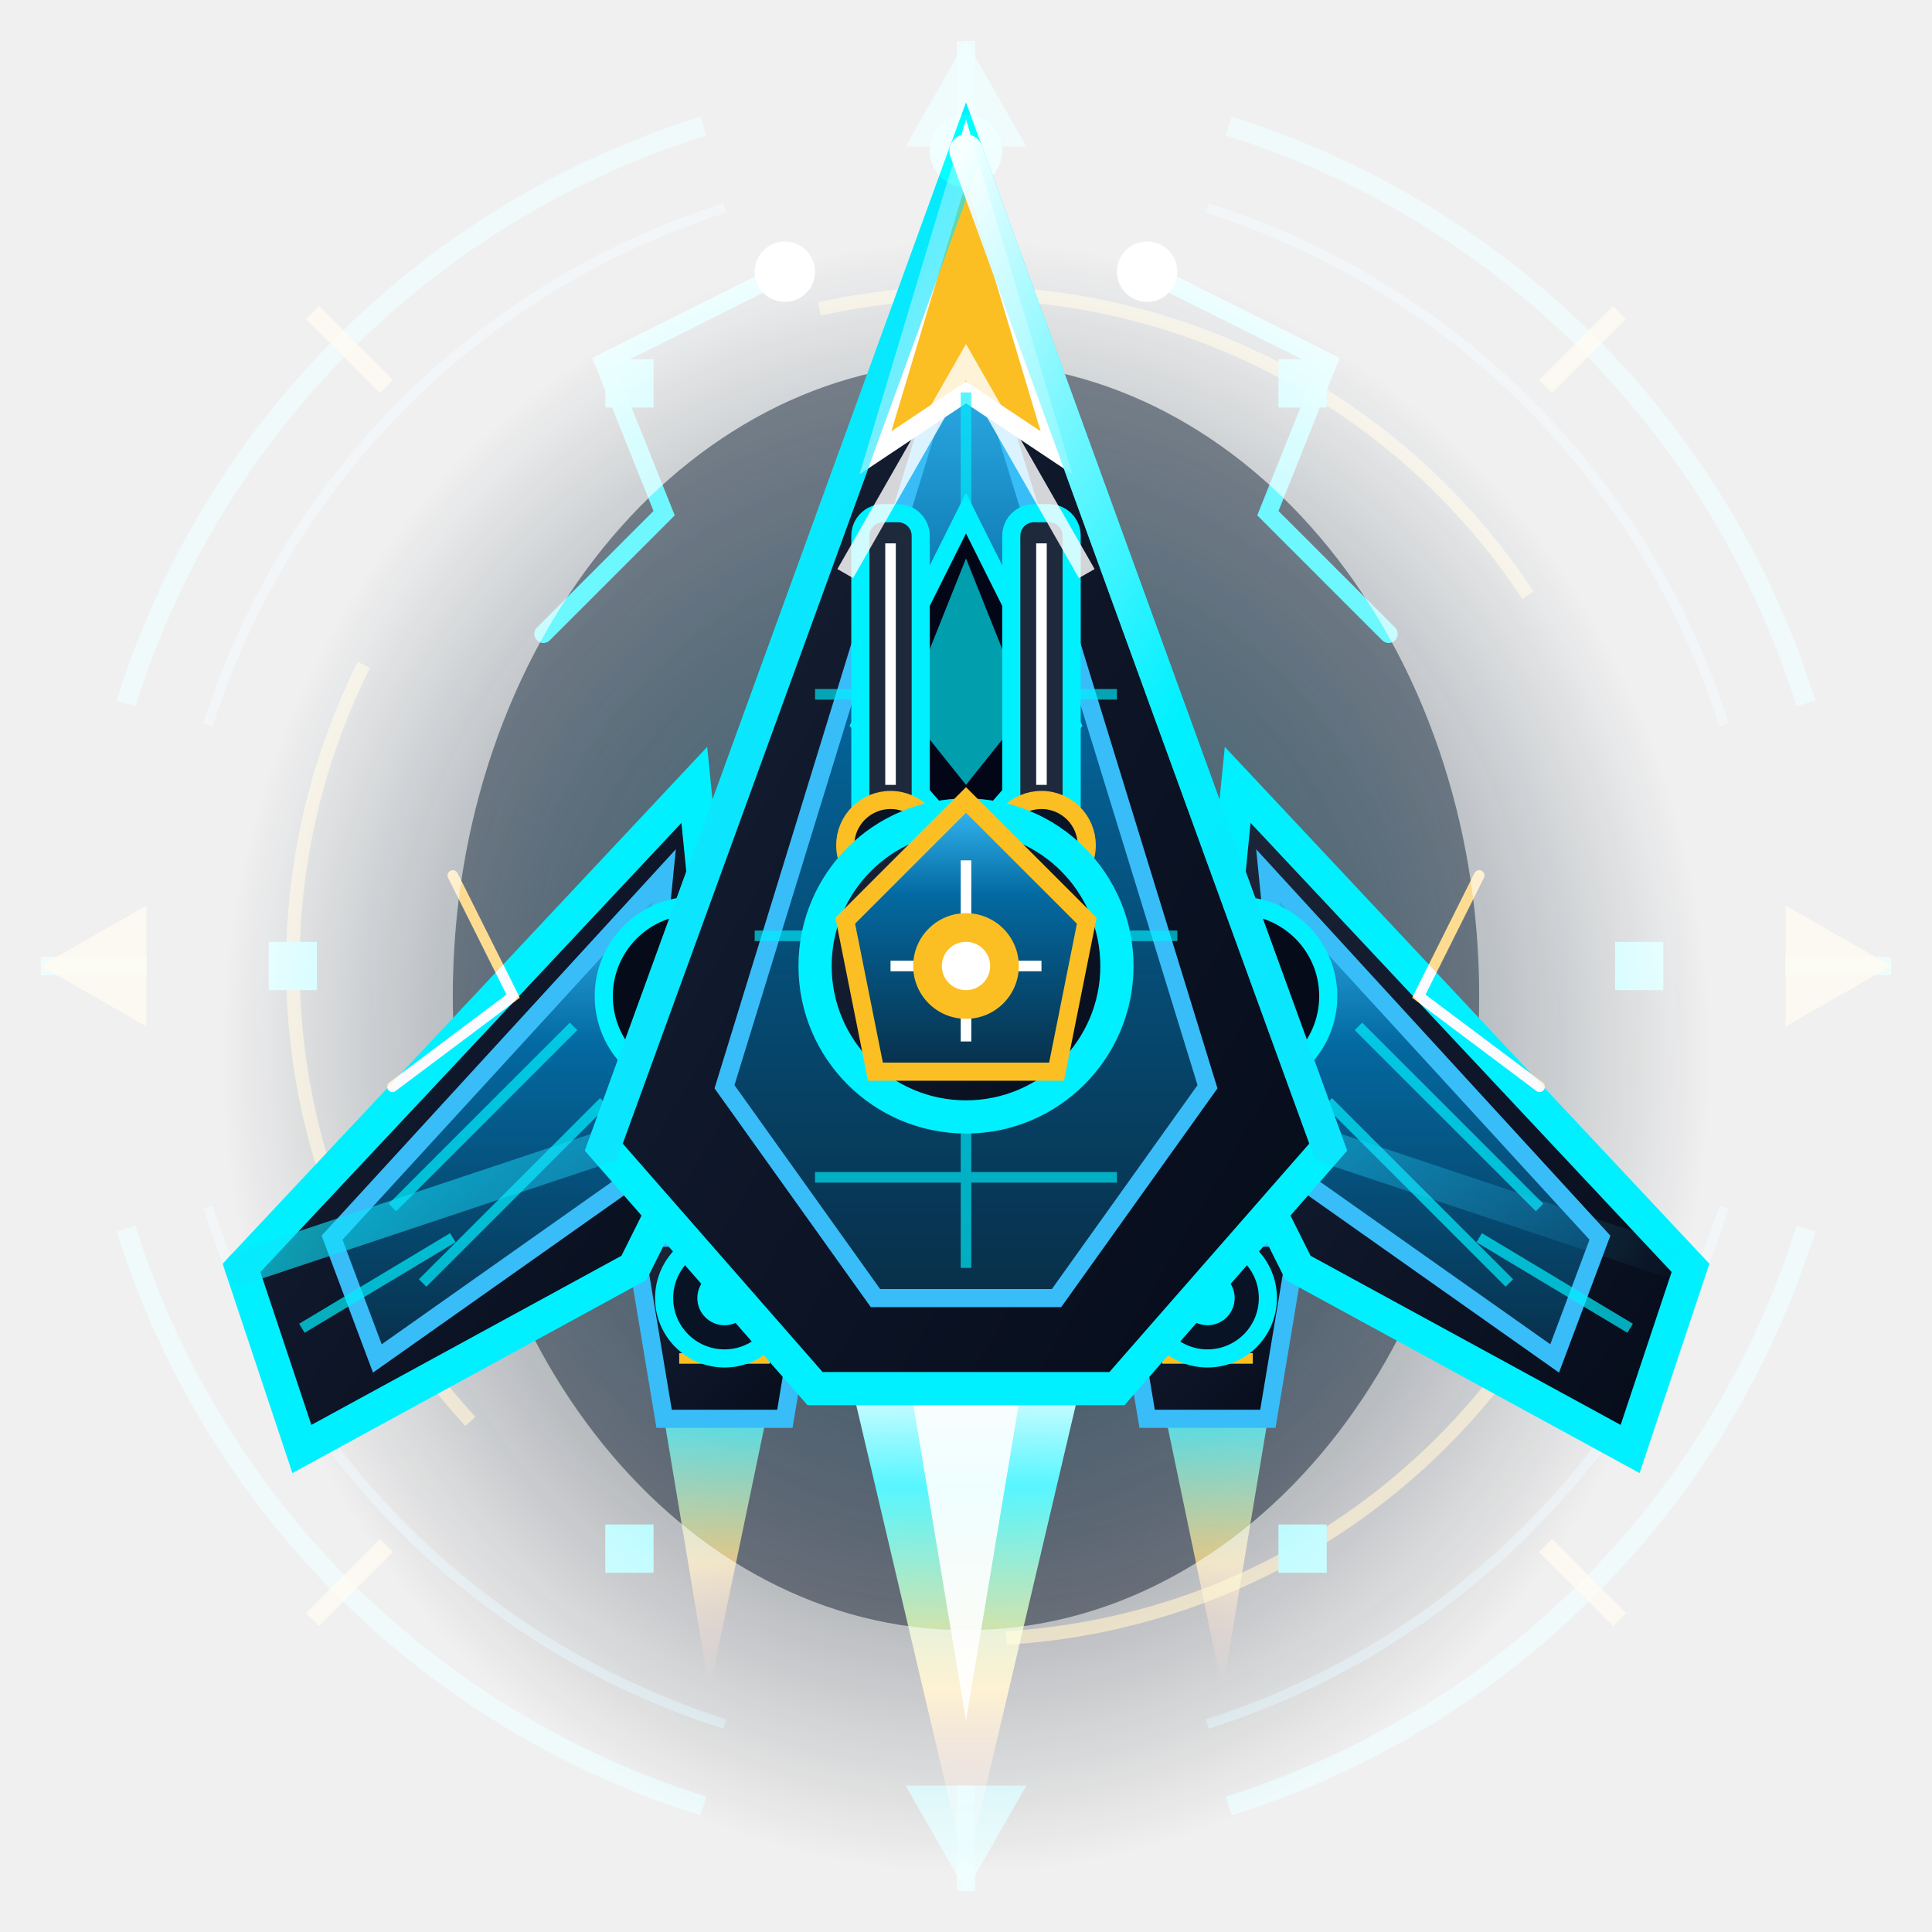
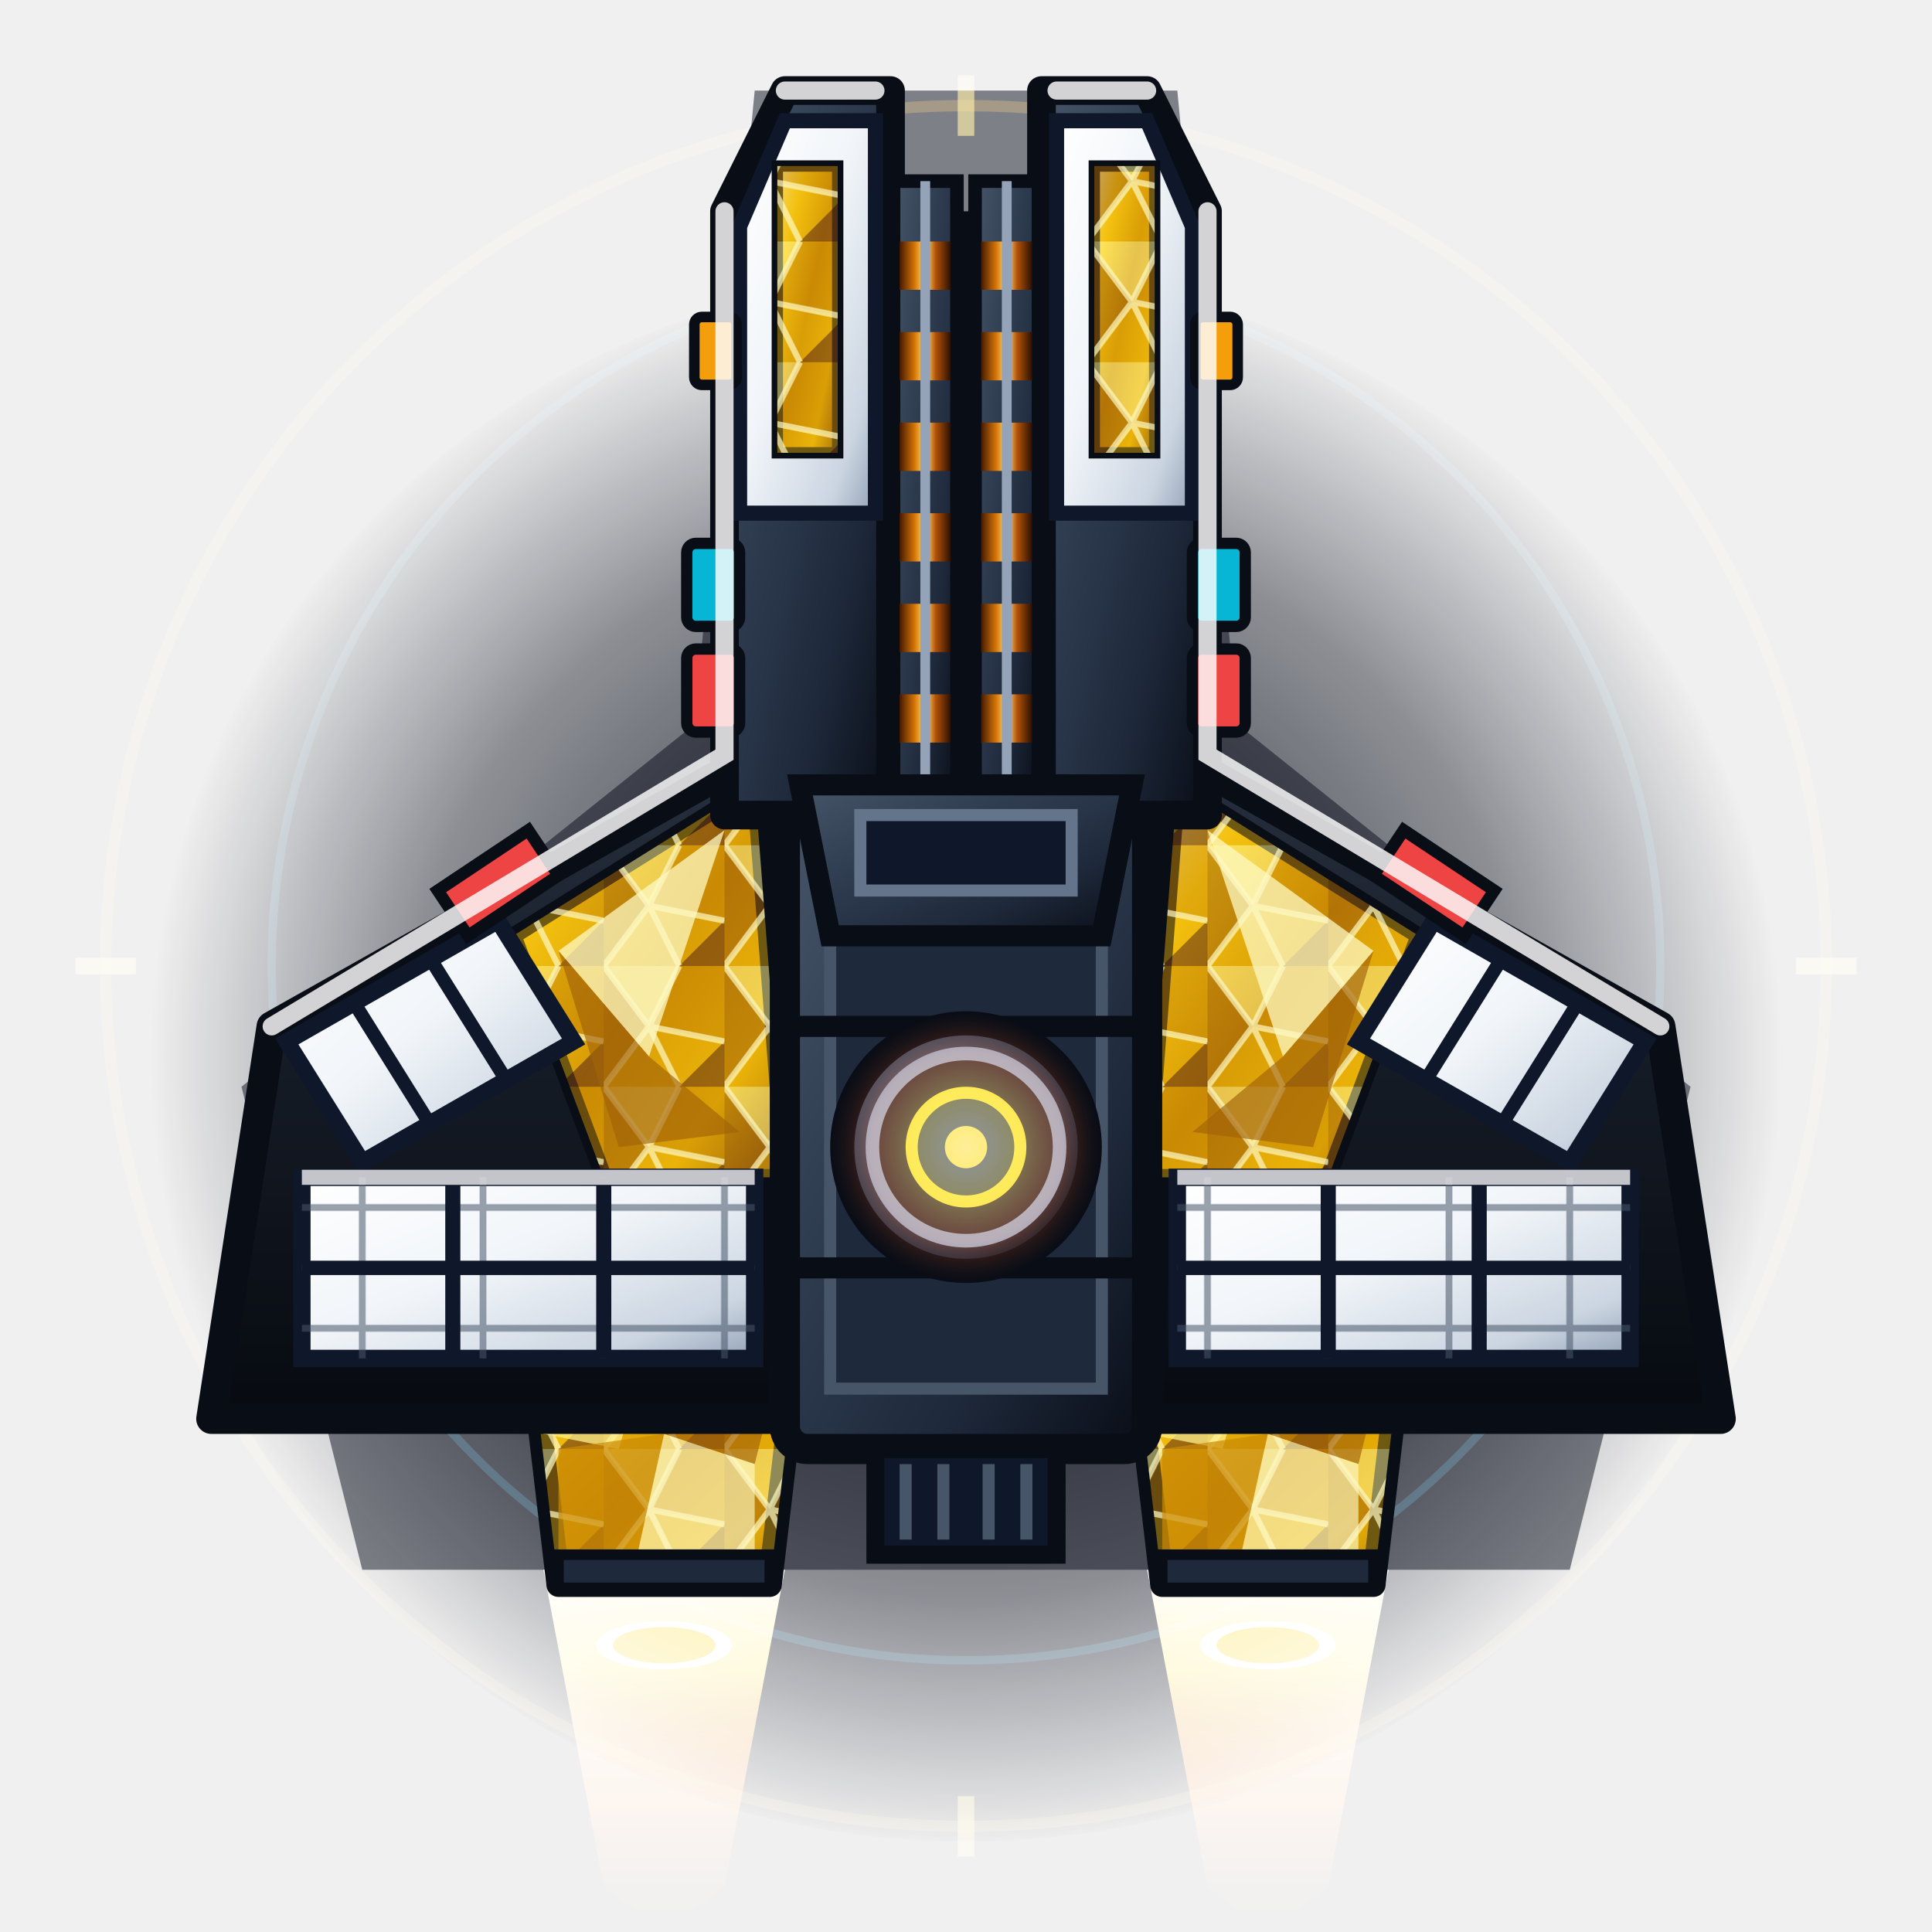
- <svg xmlns="http://www.w3.org/2000/svg" viewBox="0 0 128 128" fill="none" data-rig-id="hull-delta-rig" data-root-anchor="64,64" data-has-aura="true">
+ <svg xmlns="http://www.w3.org/2000/svg" viewBox="0 0 128 128" width="128" height="128" data-rig-id="hull-delta-rig" data-root-anchor="64,64" data-faction="helios" data-has-aura="true">
  <defs>
-     <radialGradient id="hd-cast-shadow" cx="50%" cy="50%" r="50%">
-       <stop offset="0%" stop-color="#020617" stop-opacity="0.72" />
-       <stop offset="55%" stop-color="#030712" stop-opacity="0.34" />
-       <stop offset="100%" stop-color="#030712" stop-opacity="0" />
+     <linearGradient id="hd-titanium-dark" x1="0%" y1="0%" x2="100%" y2="100%">
+       <stop offset="0%" stop-color="#475569" />
+       <stop offset="30%" stop-color="#334155" />
+       <stop offset="70%" stop-color="#1e293b" />
+       <stop offset="100%" stop-color="#090d16" />
+     </linearGradient>
+     <linearGradient id="hd-black-tile" x1="0%" y1="0%" x2="0%" y2="100%">
+       <stop offset="0%" stop-color="#27303f" />
+       <stop offset="50%" stop-color="#141a24" />
+       <stop offset="100%" stop-color="#070a10" />
+     </linearGradient>
+     <linearGradient id="hd-white-tile" x1="0%" y1="0%" x2="100%" y2="100%">
+       <stop offset="0%" stop-color="#ffffff" />
+       <stop offset="45%" stop-color="#f1f5f9" />
+       <stop offset="82%" stop-color="#cbd5e1" />
+       <stop offset="100%" stop-color="#94a3b8" />
+     </linearGradient>
+     <linearGradient id="hd-kapton-gold" x1="0%" y1="0%" x2="100%" y2="100%">
+       <stop offset="0%" stop-color="#fef9c3" />
+       <stop offset="22%" stop-color="#facc15" />
+       <stop offset="50%" stop-color="#ca8a04" />
+       <stop offset="78%" stop-color="#eab308" />
+       <stop offset="100%" stop-color="#713f12" />
+     </linearGradient>
+     <linearGradient id="hd-rail-copper" x1="0%" y1="0%" x2="100%" y2="0%">
+       <stop offset="0%" stop-color="#451a03" />
+       <stop offset="30%" stop-color="#d97706" />
+       <stop offset="50%" stop-color="#fde68a" />
+       <stop offset="70%" stop-color="#b45309" />
+       <stop offset="100%" stop-color="#290f02" />
+     </linearGradient>
+     <linearGradient id="hd-plume-amber" x1="50%" y1="0%" x2="50%" y2="100%">
+       <stop offset="0%" stop-color="#ffffff" />
+       <stop offset="28%" stop-color="#fef08a" />
+       <stop offset="65%" stop-color="#f97316" stop-opacity="0.88" />
+       <stop offset="100%" stop-color="#7c2d12" stop-opacity="0" />
+     </linearGradient>
+     <radialGradient id="hd-core-glow" cx="50%" cy="50%" r="50%">
+       <stop offset="0%" stop-color="#ffffff" />
+       <stop offset="35%" stop-color="#fde047" />
+       <stop offset="70%" stop-color="#ea580c" stop-opacity="0.8" />
+       <stop offset="100%" stop-color="#431407" stop-opacity="0" />
    </radialGradient>
-     <radialGradient id="hd-aura-field" cx="50%" cy="50%" r="50%">
-       <stop offset="0%" stop-color="#00f0ff" stop-opacity="0.28" />
-       <stop offset="58%" stop-color="#0284c7" stop-opacity="0.12" />
-       <stop offset="100%" stop-color="#030712" stop-opacity="0" />
+     <radialGradient id="hd-shadow-grad" cx="50%" cy="50%" r="50%">
+       <stop offset="0%" stop-color="#020617" stop-opacity="0.9" />
+       <stop offset="68%" stop-color="#020617" stop-opacity="0.42" />
+       <stop offset="100%" stop-color="#020617" stop-opacity="0" />
    </radialGradient>
-     <linearGradient id="hd-obsidian-hull" x1="0%" y1="0%" x2="100%" y2="100%">
-       <stop offset="0%" stop-color="#1e293b" />
-       <stop offset="45%" stop-color="#0f172a" />
-       <stop offset="100%" stop-color="#050b18" />
-     </linearGradient>
-     <linearGradient id="hd-armor-plate" x1="0%" y1="0%" x2="0%" y2="100%">
-       <stop offset="0%" stop-color="#38bdf8" />
-       <stop offset="35%" stop-color="#0369a1" />
-       <stop offset="100%" stop-color="#082f49" />
-     </linearGradient>
-     <linearGradient id="hd-plume-jet" x1="50%" y1="0%" x2="50%" y2="100%">
-       <stop offset="0%" stop-color="#ffffff" />
-       <stop offset="25%" stop-color="#00f0ff" />
-       <stop offset="65%" stop-color="#fbbf24" />
-       <stop offset="100%" stop-color="#ef4444" stop-opacity="0" />
-     </linearGradient>
-     <radialGradient id="hd-joint-core" cx="50%" cy="50%" r="50%">
-       <stop offset="0%" stop-color="#ffffff" />
-       <stop offset="45%" stop-color="#00f0ff" />
-       <stop offset="100%" stop-color="#0284c7" stop-opacity="0" />
-     </radialGradient>
-     <linearGradient id="hd-rim-light" x1="0%" y1="0%" x2="100%" y2="100%">
-       <stop offset="0%" stop-color="#ffffff" stop-opacity="0.95" />
-       <stop offset="40%" stop-color="#00f0ff" stop-opacity="0.8" />
-       <stop offset="100%" stop-color="#38bdf8" stop-opacity="0" />
-     </linearGradient>
+     <pattern id="hd-tile-grid" width="8" height="8" patternUnits="userSpaceOnUse">
+       <rect width="8" height="8" fill="none" stroke="#475569" stroke-width="0.45" opacity="0.55" />
+       <line x1="0" y1="4" x2="8" y2="4" stroke="#64748b" stroke-width="0.35" opacity="0.45" />
+     </pattern>
+     <pattern id="hd-kapton-crinkle" width="8" height="8" patternUnits="userSpaceOnUse">
+       <polygon points="0,0 5,0 3,4" fill="#fef08a" opacity="0.55" />
+       <polygon points="5,0 8,0 8,5 3,4" fill="#ca8a04" opacity="0.5" />
+       <polygon points="0,0 3,4 0,8" fill="#a16207" opacity="0.55" />
+       <polygon points="3,4 8,5 5,8 0,8" fill="#eab308" opacity="0.45" />
+       <polygon points="8,5 8,8 5,8" fill="#713f12" opacity="0.65" />
+       <path d="M0,0 L3,4 L8,5 M5,0 L3,4 L0,8 M3,4 L5,8" fill="none" stroke="#fef9c3" stroke-width="0.4" opacity="0.7" />
+     </pattern>
  </defs>
  <g id="part-shadow-cast" data-pivot="64,68" data-parent="root" data-z-index="1" data-blend="multiply" style="mix-blend-mode: multiply">
-     <ellipse cx="64" cy="70" rx="50" ry="54" fill="url(#hd-cast-shadow)" />
-     <ellipse cx="64" cy="66" rx="34" ry="42" fill="#020617" fill-opacity="0.45" />
-   </g>
-   <g id="part-aura-ring-outer" data-pivot="64,64" data-parent="root" data-z-index="4" data-blend="screen" data-motion="spin-cw" style="mix-blend-mode: screen">
-     <circle cx="64" cy="64" r="62" fill="url(#hd-aura-field)" />
-     <path fill="none" stroke="#00f0ff" stroke-width="1.3" stroke-opacity="0.72" d="M119.45,82.02 A58.3,58.3 0 0,1 82.02,119.45 M45.98,119.45 A58.3,58.3 0 0,1 8.55,82.02 M8.55,45.98 A58.3,58.3 0 0,1 45.98,8.55 M82.02,8.55 A58.3,58.3 0 0,1 119.45,45.98" stroke-linecap="square" />
-     <path fill="none" stroke="#38bdf8" stroke-width="0.65" stroke-opacity="0.52" d="M114.12,80.29 A52.7,52.7 0 0,1 80.29,114.12 M47.71,114.12 A52.7,52.7 0 0,1 13.88,80.29 M13.88,47.71 A52.7,52.7 0 0,1 47.71,13.88 M80.29,13.88 A52.7,52.7 0 0,1 114.12,47.71" stroke-linecap="square" />
-     <line x1="118.3" y1="64" x2="125.3" y2="64" stroke="#00f0ff" stroke-width="1.2" stroke-opacity="0.82" />
-     <line x1="102.4" y1="102.4" x2="107.3" y2="107.3" stroke="#fbbf24" stroke-width="1.2" stroke-opacity="0.82" />
-     <line x1="64" y1="118.3" x2="64" y2="125.3" stroke="#00f0ff" stroke-width="1.2" stroke-opacity="0.82" />
-     <line x1="25.6" y1="102.4" x2="20.7" y2="107.3" stroke="#fbbf24" stroke-width="1.2" stroke-opacity="0.82" />
-     <line x1="9.7" y1="64" x2="2.7" y2="64" stroke="#00f0ff" stroke-width="1.2" stroke-opacity="0.82" />
-     <line x1="25.6" y1="25.6" x2="20.7" y2="20.7" stroke="#fbbf24" stroke-width="1.2" stroke-opacity="0.82" />
-     <line x1="64" y1="9.7" x2="64" y2="2.7" stroke="#00f0ff" stroke-width="1.2" stroke-opacity="0.82" />
-     <line x1="102.4" y1="25.6" x2="107.3" y2="20.7" stroke="#fbbf24" stroke-width="1.2" stroke-opacity="0.82" />
-     <polygon points="64,2.7 68,9.7 60,9.7" fill="#00f0ff" fill-opacity="0.82" />
-     <polygon points="64,125.3 68,118.3 60,118.3" fill="#00f0ff" fill-opacity="0.82" />
-     <polygon points="2.7,64 9.7,68 9.7,60" fill="#fbbf24" fill-opacity="0.82" />
-     <polygon points="125.3,64 118.3,68 118.3,60" fill="#fbbf24" fill-opacity="0.82" />
-   </g>
-   <g id="part-aura-ring-inner" data-pivot="64,64" data-parent="root" data-z-index="5" data-blend="screen" data-motion="spin-ccw" style="mix-blend-mode: screen">
-     <path fill="none" stroke="#fbbf24" stroke-width="0.9" stroke-opacity="0.68" d="M106.42,77.78 A44.6,44.6 0 0,1 67.11,108.49 M30.86,93.84 A44.6,44.6 0 0,1 23.91,44.45 M54.73,20.37 A44.6,44.6 0 0,1 100.98,39.06" stroke-linecap="square" />
-     <rect x="107" y="62.4" width="3.2" height="3.2" fill="#00f0ff" />
-     <rect x="84.7" y="101" width="3.2" height="3.2" fill="#00f0ff" />
-     <rect x="40.1" y="101" width="3.2" height="3.2" fill="#00f0ff" />
-     <rect x="17.8" y="62.4" width="3.2" height="3.2" fill="#00f0ff" />
-     <rect x="40.1" y="23.8" width="3.2" height="3.2" fill="#00f0ff" />
-     <rect x="84.7" y="23.8" width="3.2" height="3.2" fill="#00f0ff" />
-   </g>
-   <g id="part-plume-boost" data-pivot="64,92" data-parent="part-hull-main-body" data-z-index="10" data-blend="screen" data-motion="scale-plume" style="mix-blend-mode: screen">
-     <polygon points="56,90 64,124 72,90" fill="url(#hd-plume-jet)" />
-     <polygon points="60,90 64,114 68,90" fill="#ffffff" fill-opacity="0.9" />
-     <polygon points="43,88 47,112 52,88" fill="url(#hd-plume-jet)" opacity="0.82" />
-     <polygon points="76,88 81,112 85,88" fill="url(#hd-plume-jet)" opacity="0.82" />
-   </g>
-   <g id="part-thruster-pod-L" data-pivot="48,86" data-parent="part-hull-main-body" data-z-index="15" data-blend="normal" data-motion="gimbal-turn">
-     <path d="M42 82 L54 82 L52 94 L44 94 Z" fill="url(#hd-obsidian-hull)" stroke="#38bdf8" stroke-width="1.2" />
-     <line x1="45" y1="86" x2="51" y2="86" stroke="#00f0ff" stroke-width="0.7" />
-     <line x1="45" y1="90" x2="51" y2="90" stroke="#fbbf24" stroke-width="0.7" />
-     <circle cx="48" cy="86" r="4" fill="#091326" stroke="#00f0ff" stroke-width="1.2" />
-     <circle cx="48" cy="86" r="1.8" fill="#00f0ff" />
-   </g>
-   <g id="part-thruster-pod-R" data-pivot="80,86" data-parent="part-hull-main-body" data-z-index="15" data-blend="normal" data-motion="gimbal-turn">
-     <path d="M74 82 L86 82 L84 94 L76 94 Z" fill="url(#hd-obsidian-hull)" stroke="#38bdf8" stroke-width="1.2" />
-     <line x1="77" y1="86" x2="83" y2="86" stroke="#00f0ff" stroke-width="0.7" />
-     <line x1="77" y1="90" x2="83" y2="90" stroke="#fbbf24" stroke-width="0.7" />
-     <circle cx="80" cy="86" r="4" fill="#091326" stroke="#00f0ff" stroke-width="1.2" />
-     <circle cx="80" cy="86" r="1.8" fill="#00f0ff" />
-   </g>
-   <g id="part-wing-port-L" data-pivot="46,66" data-parent="part-hull-main-body" data-z-index="20" data-blend="normal" data-motion="sweep-wing-left">
-     <path d="M46 52 L16 84 L20 96 L42 84 L48 72 Z" fill="url(#hd-obsidian-hull)" stroke="#00f0ff" stroke-width="2.2" stroke-linejoin="miter" stroke-miterlimit="3" />
-     <path d="M44 58 L22 82 L25 90 L42 78 Z" fill="url(#hd-armor-plate)" stroke="#38bdf8" stroke-width="1.2" />
-     <path d="M26 80 L38 68 M28 85 L40 73 M20 88 L30 82" stroke="#00f0ff" stroke-width="0.7" stroke-opacity="0.7" />
-     <circle cx="46" cy="66" r="6" fill="#050b18" stroke="#00f0ff" stroke-width="1.2" />
-     <circle cx="46" cy="66" r="2.8" fill="url(#hd-joint-core)" />
-   </g>
-   <g id="part-wing-starboard-R" data-pivot="82,66" data-parent="part-hull-main-body" data-z-index="20" data-blend="normal" data-motion="sweep-wing-right">
-     <path d="M82 52 L112 84 L108 96 L86 84 L80 72 Z" fill="url(#hd-obsidian-hull)" stroke="#00f0ff" stroke-width="2.2" stroke-linejoin="miter" stroke-miterlimit="3" />
-     <path d="M84 58 L106 82 L103 90 L86 78 Z" fill="url(#hd-armor-plate)" stroke="#38bdf8" stroke-width="1.2" />
-     <path d="M102 80 L90 68 M100 85 L88 73 M108 88 L98 82" stroke="#00f0ff" stroke-width="0.7" stroke-opacity="0.7" />
-     <circle cx="82" cy="66" r="6" fill="#050b18" stroke="#00f0ff" stroke-width="1.2" />
-     <circle cx="82" cy="66" r="2.8" fill="url(#hd-joint-core)" />
+     <ellipse cx="64" cy="70" rx="54" ry="52" fill="url(#hd-shadow-grad)" />
+     <polygon points="50,6 78,6 82,48 112,72 104,104 24,104 16,72 46,48" fill="#020617" opacity="0.48" />
+   </g>
+   <g id="part-aura-ring-outer" data-pivot="64,64" data-parent="root" data-z-index="4" data-blend="screen" style="mix-blend-mode: screen">
+     <circle cx="64" cy="64" r="57" fill="none" stroke="#f59e0b" stroke-width="0.75" opacity="0.32" />
+     <path d="M64,5 L64,9 M123,64 L119,64 M64,123 L64,119 M5,64 L9,64" stroke="#fde047" stroke-width="1.1" opacity="0.65" />
+   </g>
+   <g id="part-aura-ring-inner" data-pivot="64,64" data-parent="root" data-z-index="5" data-blend="screen" style="mix-blend-mode: screen">
+     <circle cx="64" cy="64" r="46" fill="none" stroke="#38bdf8" stroke-width="0.55" opacity="0.24" />
+   </g>
+   <g id="part-plume-boost" data-pivot="64,104" data-parent="part-hull-main-body" data-z-index="10" data-blend="screen" style="mix-blend-mode: screen">
+     <g transform="translate(44,104)">
+       <g>
+         <animateTransform attributeName="transform" type="scale" values="1,0.58; 1.1,1.18; 0.92,0.72; 1.06,1.12; 1,0.58" dur="0.22s" repeatCount="indefinite" />
+         <polygon points="-8,0 8,0 4,21 0,24 -4,21" fill="url(#hd-plume-amber)" />
+         <ellipse cx="0" cy="5" rx="4.5" ry="1.6" fill="#ffffff" />
+         <ellipse cx="0" cy="5" rx="3.4" ry="1.2" fill="#fde047">
+           <animate attributeName="cy" values="4;20" dur="0.16s" repeatCount="indefinite" />
+           <animate attributeName="opacity" values="0.95;0" dur="0.16s" repeatCount="indefinite" />
+         </ellipse>
+       </g>
+     </g>
+     <g transform="translate(84,104)">
+       <g>
+         <animateTransform attributeName="transform" type="scale" values="1,0.64; 1.08,1.15; 0.94,0.68; 1.1,1.2; 1,0.64" dur="0.24s" repeatCount="indefinite" />
+         <polygon points="-8,0 8,0 4,21 0,24 -4,21" fill="url(#hd-plume-amber)" />
+         <ellipse cx="0" cy="5" rx="4.5" ry="1.6" fill="#ffffff" />
+         <ellipse cx="0" cy="5" rx="3.4" ry="1.2" fill="#fde047">
+           <animate attributeName="cy" values="4;20" dur="0.18s" repeatCount="indefinite" />
+           <animate attributeName="opacity" values="0.95;0" dur="0.18s" repeatCount="indefinite" />
+         </ellipse>
+       </g>
+     </g>
+   </g>
+   <g id="part-thruster-pod-L" data-pivot="44,96" data-parent="part-hull-main-body" data-z-index="15" data-blend="normal">
+     <polygon points="35,88 53,88 51,105 37,105" fill="url(#hd-kapton-gold)" stroke="#090d16" stroke-width="1.6" stroke-linejoin="round" />
+     <polygon points="35,88 53,88 51,105 37,105" fill="url(#hd-kapton-crinkle)" />
+     <polygon points="36,89 43,89 41,96 36,95" fill="#fef08a" opacity="0.75" />
+     <polygon points="43,89 52,89 50,97 44,95" fill="#a16207" opacity="0.65" />
+     <polygon points="37,96 44,95 42,104 37,104" fill="#ca8a04" opacity="0.7" />
+     <polygon points="44,95 50,97 50,104 42,104" fill="#fef9c3" opacity="0.65" />
+     <rect x="35" y="87" width="18" height="2.5" fill="url(#hd-titanium-dark)" stroke="#090d16" stroke-width="0.8" />
+     <rect x="37" y="103" width="14" height="2.2" fill="#1e293b" stroke="#090d16" stroke-width="0.7" />
+   </g>
+   <g id="part-thruster-pod-R" data-pivot="84,96" data-parent="part-hull-main-body" data-z-index="15" data-blend="normal">
+     <polygon points="75,88 93,88 91,105 77,105" fill="url(#hd-kapton-gold)" stroke="#090d16" stroke-width="1.6" stroke-linejoin="round" />
+     <polygon points="75,88 93,88 91,105 77,105" fill="url(#hd-kapton-crinkle)" />
+     <polygon points="76,89 83,89 81,96 76,95" fill="#fef08a" opacity="0.75" />
+     <polygon points="83,89 92,89 90,97 84,95" fill="#a16207" opacity="0.65" />
+     <polygon points="77,96 84,95 82,104 77,104" fill="#ca8a04" opacity="0.7" />
+     <polygon points="84,95 90,97 90,104 82,104" fill="#fef9c3" opacity="0.65" />
+     <rect x="75" y="87" width="18" height="2.5" fill="url(#hd-titanium-dark)" stroke="#090d16" stroke-width="0.8" />
+     <rect x="77" y="103" width="14" height="2.2" fill="#1e293b" stroke="#090d16" stroke-width="0.7" />
+   </g>
+   <g id="part-wing-port-L" data-pivot="46,74" data-parent="part-hull-main-body" data-z-index="20" data-blend="normal">
+     <polygon points="50,50 18,68 14,94 52,94" fill="url(#hd-black-tile)" stroke="#090d16" stroke-width="2.0" stroke-linejoin="round" />
+     <polygon points="50,52 34,62 40,78 52,78" fill="url(#hd-kapton-gold)" stroke="#090d16" stroke-width="1.1" />
+     <polygon points="50,52 34,62 40,78 52,78" fill="url(#hd-kapton-crinkle)" />
+     <polygon points="48,55 37,63 43,70" fill="#fef9c3" opacity="0.75" />
+     <polygon points="37,63 41,76 49,75 43,70" fill="#a16207" opacity="0.65" />
+     <polygon points="33,61 19,69 24,77 38,69" fill="url(#hd-white-tile)" stroke="#0f172a" stroke-width="1.1" />
+     <line x1="28.5" y1="63.5" x2="33.5" y2="71.5" stroke="#0f172a" stroke-width="0.9" />
+     <line x1="23.5" y1="66.5" x2="28.5" y2="74.5" stroke="#0f172a" stroke-width="0.9" />
+     <rect x="20" y="78" width="30" height="12" fill="url(#hd-white-tile)" stroke="#0f172a" stroke-width="1.15" />
+     <rect x="20" y="78" width="30" height="12" fill="url(#hd-tile-grid)" />
+     <line x1="30" y1="78" x2="30" y2="90" stroke="#0f172a" stroke-width="1.0" />
+     <line x1="40" y1="78" x2="40" y2="90" stroke="#0f172a" stroke-width="1.0" />
+     <line x1="20" y1="84" x2="50" y2="84" stroke="#0f172a" stroke-width="0.95" />
+     <polygon points="29,59 35,55 37,58 31,62" fill="#ef4444" stroke="#090d16" stroke-width="0.8" />
+   </g>
+   <g id="part-wing-starboard-R" data-pivot="82,74" data-parent="part-hull-main-body" data-z-index="20" data-blend="normal">
+     <polygon points="78,50 110,68 114,94 76,94" fill="url(#hd-black-tile)" stroke="#090d16" stroke-width="2.0" stroke-linejoin="round" />
+     <polygon points="78,52 94,62 88,78 76,78" fill="url(#hd-kapton-gold)" stroke="#090d16" stroke-width="1.1" />
+     <polygon points="78,52 94,62 88,78 76,78" fill="url(#hd-kapton-crinkle)" />
+     <polygon points="80,55 91,63 85,70" fill="#fef9c3" opacity="0.75" />
+     <polygon points="91,63 87,76 79,75 85,70" fill="#a16207" opacity="0.65" />
+     <polygon points="95,61 109,69 104,77 90,69" fill="url(#hd-white-tile)" stroke="#0f172a" stroke-width="1.1" />
+     <line x1="99.5" y1="63.5" x2="94.5" y2="71.5" stroke="#0f172a" stroke-width="0.9" />
+     <line x1="104.5" y1="66.5" x2="99.5" y2="74.5" stroke="#0f172a" stroke-width="0.9" />
+     <rect x="78" y="78" width="30" height="12" fill="url(#hd-white-tile)" stroke="#0f172a" stroke-width="1.15" />
+     <rect x="78" y="78" width="30" height="12" fill="url(#hd-tile-grid)" />
+     <line x1="88" y1="78" x2="88" y2="90" stroke="#0f172a" stroke-width="1.0" />
+     <line x1="98" y1="78" x2="98" y2="90" stroke="#0f172a" stroke-width="1.0" />
+     <line x1="78" y1="84" x2="108" y2="84" stroke="#0f172a" stroke-width="0.95" />
+     <polygon points="99,59 93,55 91,58 97,62" fill="#ef4444" stroke="#090d16" stroke-width="0.8" />
  </g>
  <g id="part-hull-main-body" data-pivot="64,64" data-parent="root" data-z-index="30" data-blend="normal">
-     <polygon points="64,10 88,76 74,92 54,92 40,76" fill="url(#hd-obsidian-hull)" stroke="#00f0ff" stroke-width="2.2" stroke-linejoin="miter" stroke-miterlimit="3" />
-     <polygon points="64,20 80,72 70,86 58,86 48,72" fill="url(#hd-armor-plate)" stroke="#38bdf8" stroke-width="1.2" />
-     <polygon points="64,10 70,30 64,26 58,30" fill="#fbbf24" stroke="#ffffff" stroke-width="1.2" />
-     <path d="M64 26 L64 84 M54 46 L74 46 M50 62 L78 62 M54 78 L74 78" stroke="#00f0ff" stroke-width="0.7" stroke-opacity="0.65" />
-     <polygon points="64,34 71,48 64,56 57,48" fill="#020617" stroke="#00f0ff" stroke-width="1.2" />
-     <polygon points="64,37 68,47 64,52 60,47" fill="#00f0ff" fill-opacity="0.65" />
-     <circle cx="64" cy="64" r="9" fill="#050b18" stroke="#fbbf24" stroke-width="1.2" />
-     <circle cx="64" cy="64" r="5" fill="url(#hd-joint-core)" />
-     <path d="M 56 64 H 72 M 64 56 V 72" stroke="#ffffff" stroke-width="0.65" stroke-opacity="0.8" />
-   </g>
-   <g id="part-barrel-tube-L" data-pivot="59,56" data-parent="part-turret-housing" data-z-index="38" data-blend="normal" data-motion="recoil-y">
-     <rect x="57" y="34" width="4" height="22" rx="1.5" fill="#1e293b" stroke="#00f0ff" stroke-width="1.2" />
-     <line x1="59" y1="36" x2="59" y2="52" stroke="#ffffff" stroke-width="0.7" />
-     <circle cx="59" cy="56" r="3" fill="#091326" stroke="#fbbf24" stroke-width="1.2" />
-   </g>
-   <g id="part-barrel-tube-R" data-pivot="69,56" data-parent="part-turret-housing" data-z-index="38" data-blend="normal" data-motion="recoil-y">
-     <rect x="67" y="34" width="4" height="22" rx="1.5" fill="#1e293b" stroke="#00f0ff" stroke-width="1.2" />
-     <line x1="69" y1="36" x2="69" y2="52" stroke="#ffffff" stroke-width="0.7" />
-     <circle cx="69" cy="56" r="3" fill="#091326" stroke="#fbbf24" stroke-width="1.2" />
-   </g>
-   <g id="part-turret-housing" data-pivot="64,64" data-parent="part-hull-main-body" data-z-index="40" data-blend="normal" data-motion="aim-rotate-360">
-     <circle cx="64" cy="64" r="10" fill="url(#hd-obsidian-hull)" stroke="#00f0ff" stroke-width="2.2" />
-     <polygon points="64,53 72,61 70,71 58,71 56,61" fill="url(#hd-armor-plate)" stroke="#fbbf24" stroke-width="1.2" />
-     <path d="M59 64 L69 64 M64 57 L64 69" stroke="#ffffff" stroke-width="0.7" />
-     <circle cx="64" cy="64" r="3.5" fill="#fbbf24" />
-     <circle cx="64" cy="64" r="1.6" fill="#ffffff" />
+     <rect x="52" y="54" width="24" height="42" rx="1.5" fill="url(#hd-titanium-dark)" stroke="#090d16" stroke-width="2.0" />
+     <rect x="55" y="58" width="18" height="34" fill="#1e293b" stroke="#475569" stroke-width="0.8" />
+     <line x1="52" y1="68" x2="76" y2="68" stroke="#090d16" stroke-width="1.4" />
+     <line x1="52" y1="84" x2="76" y2="84" stroke="#090d16" stroke-width="1.4" />
+     <rect x="58" y="96" width="12" height="7" fill="#0f172a" stroke="#090d16" stroke-width="1.2" />
+     <path d="M60,97 L60,102 M62.5,97 L62.5,102 M65.5,97 L65.5,102 M68,97 L68,102" stroke="#475569" stroke-width="0.8" />
+     <polygon points="48,54 48,14 52,6 59,6 59,54" fill="url(#hd-titanium-dark)" stroke="#090d16" stroke-width="1.9" stroke-linejoin="round" />
+     <polygon points="49,34 49,15 52,8 58,8 58,34" fill="url(#hd-white-tile)" stroke="#0f172a" stroke-width="1.0" />
+     <rect x="51.5" y="11" width="4" height="19" fill="url(#hd-kapton-gold)" stroke="#090d16" stroke-width="0.75" />
+     <rect x="51.5" y="11" width="4" height="19" fill="url(#hd-kapton-crinkle)" />
+     <rect x="45.5" y="43" width="3.5" height="5.5" rx="0.6" fill="#ef4444" stroke="#090d16" stroke-width="0.75" />
+     <rect x="45.5" y="36" width="3.5" height="5.5" rx="0.6" fill="#06b6d4" stroke="#090d16" stroke-width="0.75" />
+     <rect x="46" y="21" width="2.8" height="4.5" rx="0.5" fill="#f59e0b" stroke="#090d16" stroke-width="0.7" />
+     <polygon points="80,54 80,14 76,6 69,6 69,54" fill="url(#hd-titanium-dark)" stroke="#090d16" stroke-width="1.9" stroke-linejoin="round" />
+     <polygon points="79,34 79,15 76,8 70,8 70,34" fill="url(#hd-white-tile)" stroke="#0f172a" stroke-width="1.0" />
+     <rect x="72.5" y="11" width="4" height="19" fill="url(#hd-kapton-gold)" stroke="#090d16" stroke-width="0.75" />
+     <rect x="72.5" y="11" width="4" height="19" fill="url(#hd-kapton-crinkle)" />
+     <rect x="79" y="43" width="3.5" height="5.5" rx="0.6" fill="#ef4444" stroke="#090d16" stroke-width="0.75" />
+     <rect x="79" y="36" width="3.5" height="5.5" rx="0.6" fill="#06b6d4" stroke="#090d16" stroke-width="0.75" />
+     <rect x="79.2" y="21" width="2.8" height="4.5" rx="0.5" fill="#f59e0b" stroke="#090d16" stroke-width="0.7" />
+     <rect x="59" y="14" width="10" height="40" fill="#090d16" />
+   </g>
+   <g id="part-barrel-tube-L" data-pivot="61.5,52" data-parent="part-turret-housing" data-z-index="38" data-blend="normal">
+     <rect x="59.2" y="12" width="4.2" height="42" fill="url(#hd-titanium-dark)" stroke="#090d16" stroke-width="0.9" />
+     <rect x="59.6" y="16" width="3.4" height="3.2" fill="url(#hd-rail-copper)" />
+     <rect x="59.6" y="22" width="3.4" height="3.2" fill="url(#hd-rail-copper)" />
+     <rect x="59.6" y="28" width="3.4" height="3.2" fill="url(#hd-rail-copper)" />
+     <rect x="59.6" y="34" width="3.4" height="3.2" fill="url(#hd-rail-copper)" />
+     <rect x="59.6" y="40" width="3.4" height="3.2" fill="url(#hd-rail-copper)" />
+     <rect x="59.6" y="46" width="3.4" height="3.2" fill="url(#hd-rail-copper)" />
+     <line x1="61.3" y1="12" x2="61.3" y2="52" stroke="#94a3b8" stroke-width="0.65" />
+   </g>
+   <g id="part-barrel-tube-R" data-pivot="66.5,52" data-parent="part-turret-housing" data-z-index="38" data-blend="normal">
+     <rect x="64.6" y="12" width="4.2" height="42" fill="url(#hd-titanium-dark)" stroke="#090d16" stroke-width="0.9" />
+     <rect x="65.0" y="16" width="3.4" height="3.2" fill="url(#hd-rail-copper)" />
+     <rect x="65.0" y="22" width="3.4" height="3.2" fill="url(#hd-rail-copper)" />
+     <rect x="65.0" y="28" width="3.4" height="3.2" fill="url(#hd-rail-copper)" />
+     <rect x="65.0" y="34" width="3.4" height="3.2" fill="url(#hd-rail-copper)" />
+     <rect x="65.0" y="40" width="3.4" height="3.2" fill="url(#hd-rail-copper)" />
+     <rect x="65.0" y="46" width="3.4" height="3.2" fill="url(#hd-rail-copper)" />
+     <line x1="66.7" y1="12" x2="66.7" y2="52" stroke="#94a3b8" stroke-width="0.65" />
+   </g>
+   <g id="part-turret-housing" data-pivot="64,76" data-parent="part-hull-main-body" data-z-index="40" data-blend="normal">
+     <polygon points="53,52 75,52 73,62 55,62" fill="url(#hd-titanium-dark)" stroke="#090d16" stroke-width="1.4" />
+     <rect x="57" y="54" width="14" height="5" fill="#0f172a" stroke="#64748b" stroke-width="0.8" />
+     <circle cx="64" cy="76" r="8.2" fill="url(#hd-titanium-dark)" stroke="#090d16" stroke-width="1.6" />
+     <circle cx="64" cy="76" r="6.2" fill="#1e293b" stroke="#94a3b8" stroke-width="0.9" />
+     <circle cx="64" cy="76" r="3.6" fill="#334155" stroke="#fde047" stroke-width="0.8" />
+     <circle cx="64" cy="76" r="1.4" fill="#fde047" />
  </g>
  <g id="part-light-rim-hull" data-pivot="64,64" data-parent="part-hull-main-body" data-z-index="45" data-blend="plus-lighter" style="mix-blend-mode: plus-lighter">
-     <path d="M64 10 L40 76 L16 84" stroke="url(#hd-rim-light)" stroke-width="2.2" stroke-linecap="round" />
-     <path d="M64 10 L88 76 L112 84" stroke="url(#hd-rim-light)" stroke-width="2.2" stroke-linecap="round" />
-     <path d="M56 38 L64 24 L72 38" stroke="#ffffff" stroke-width="1.2" stroke-opacity="0.82" />
-   </g>
-   <g id="part-aura-corona-top" data-pivot="64,64" data-parent="root" data-z-index="65" data-blend="screen" data-motion="pulse-breathe" style="mix-blend-mode: screen">
-     <path d="M36 42 L44 34 L40 24 L52 18 M92 42 L84 34 L88 24 L76 18" stroke="#00f0ff" stroke-width="1.2" stroke-linecap="round" />
-     <path d="M26 72 L34 66 L30 58 M102 72 L94 66 L98 58" stroke="#fbbf24" stroke-width="0.7" stroke-linecap="round" />
-     <circle cx="52" cy="18" r="2" fill="#ffffff" />
-     <circle cx="76" cy="18" r="2" fill="#ffffff" />
-     <circle cx="64" cy="10" r="2.4" fill="#00f0ff" />
+     <path d="M52,6 L58,6 M70,6 L76,6 M48,14 L48,50 L18,68 M80,14 L80,50 L110,68" fill="none" stroke="#ffffff" stroke-width="1.2" stroke-linecap="round" opacity="0.82" />
+     <path d="M20,78 L50,78 M78,78 L108,78" fill="none" stroke="#ffffff" stroke-width="1.0" opacity="0.75" />
+   </g>
+   <g id="part-aura-corona-top" data-pivot="64,64" data-parent="root" data-z-index="65" data-blend="screen" style="mix-blend-mode: screen">
+     <circle cx="64" cy="76" r="9" fill="url(#hd-core-glow)" opacity="0.45" />
  </g>
</svg>
